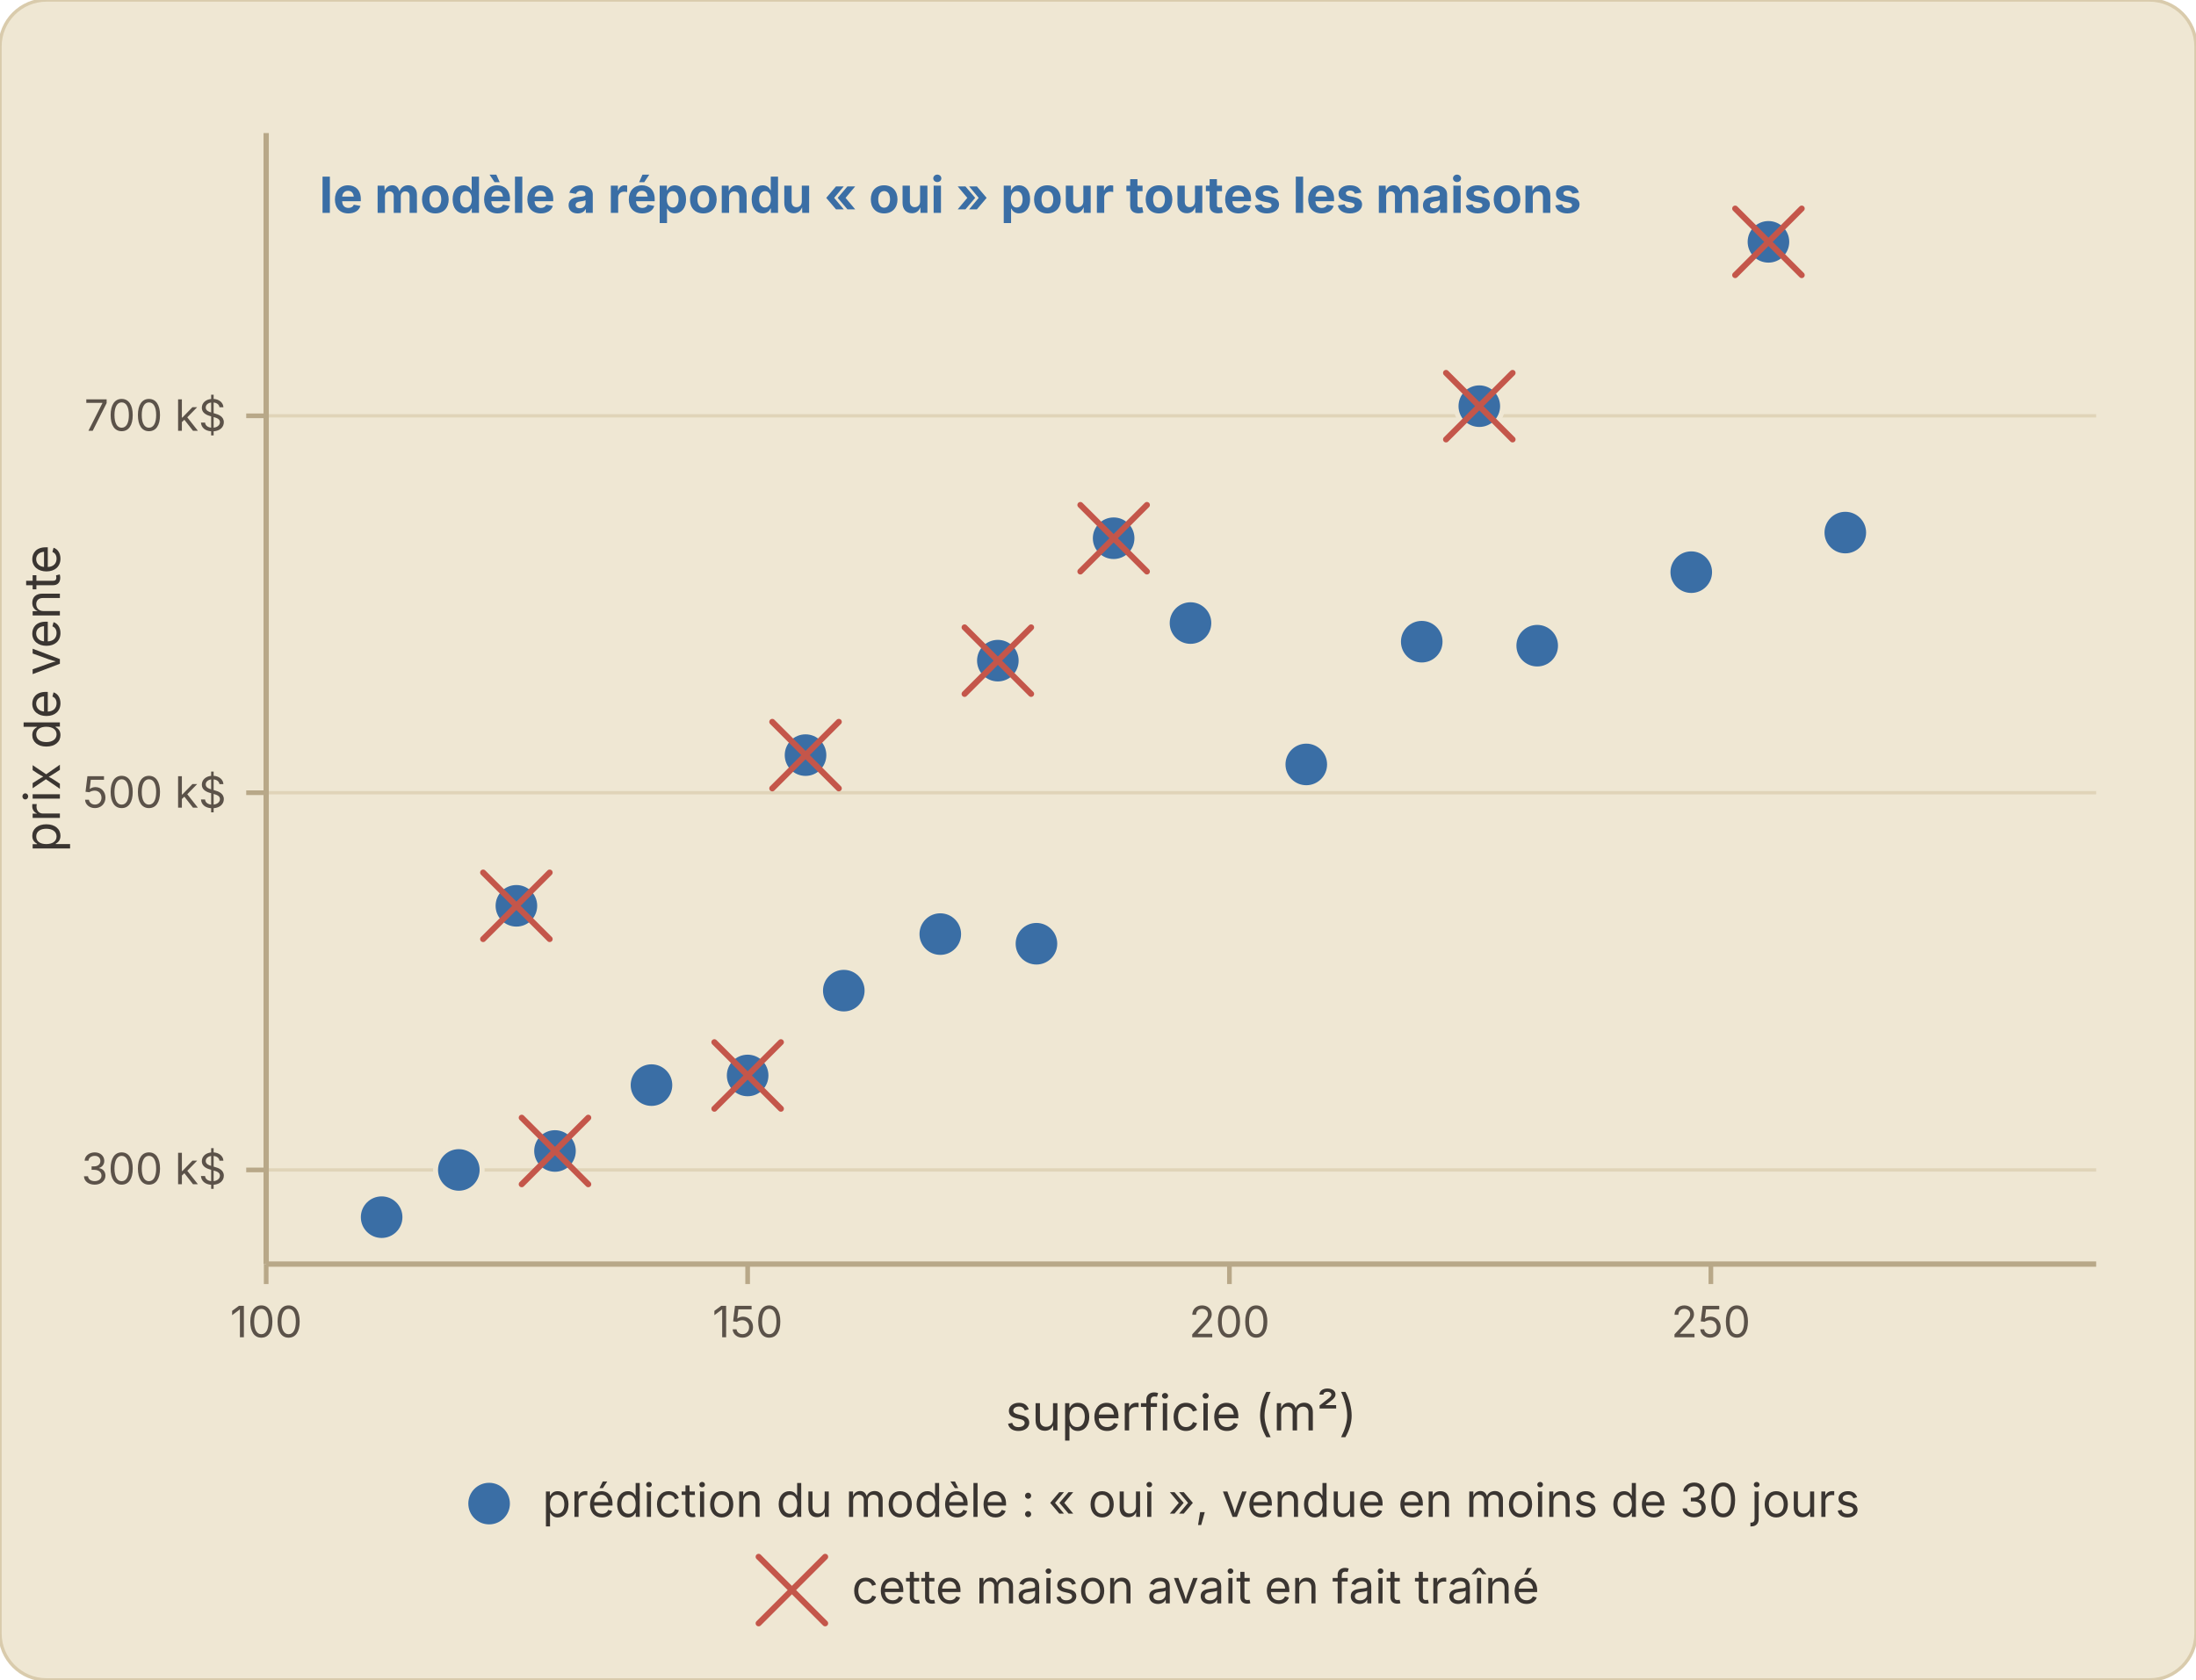
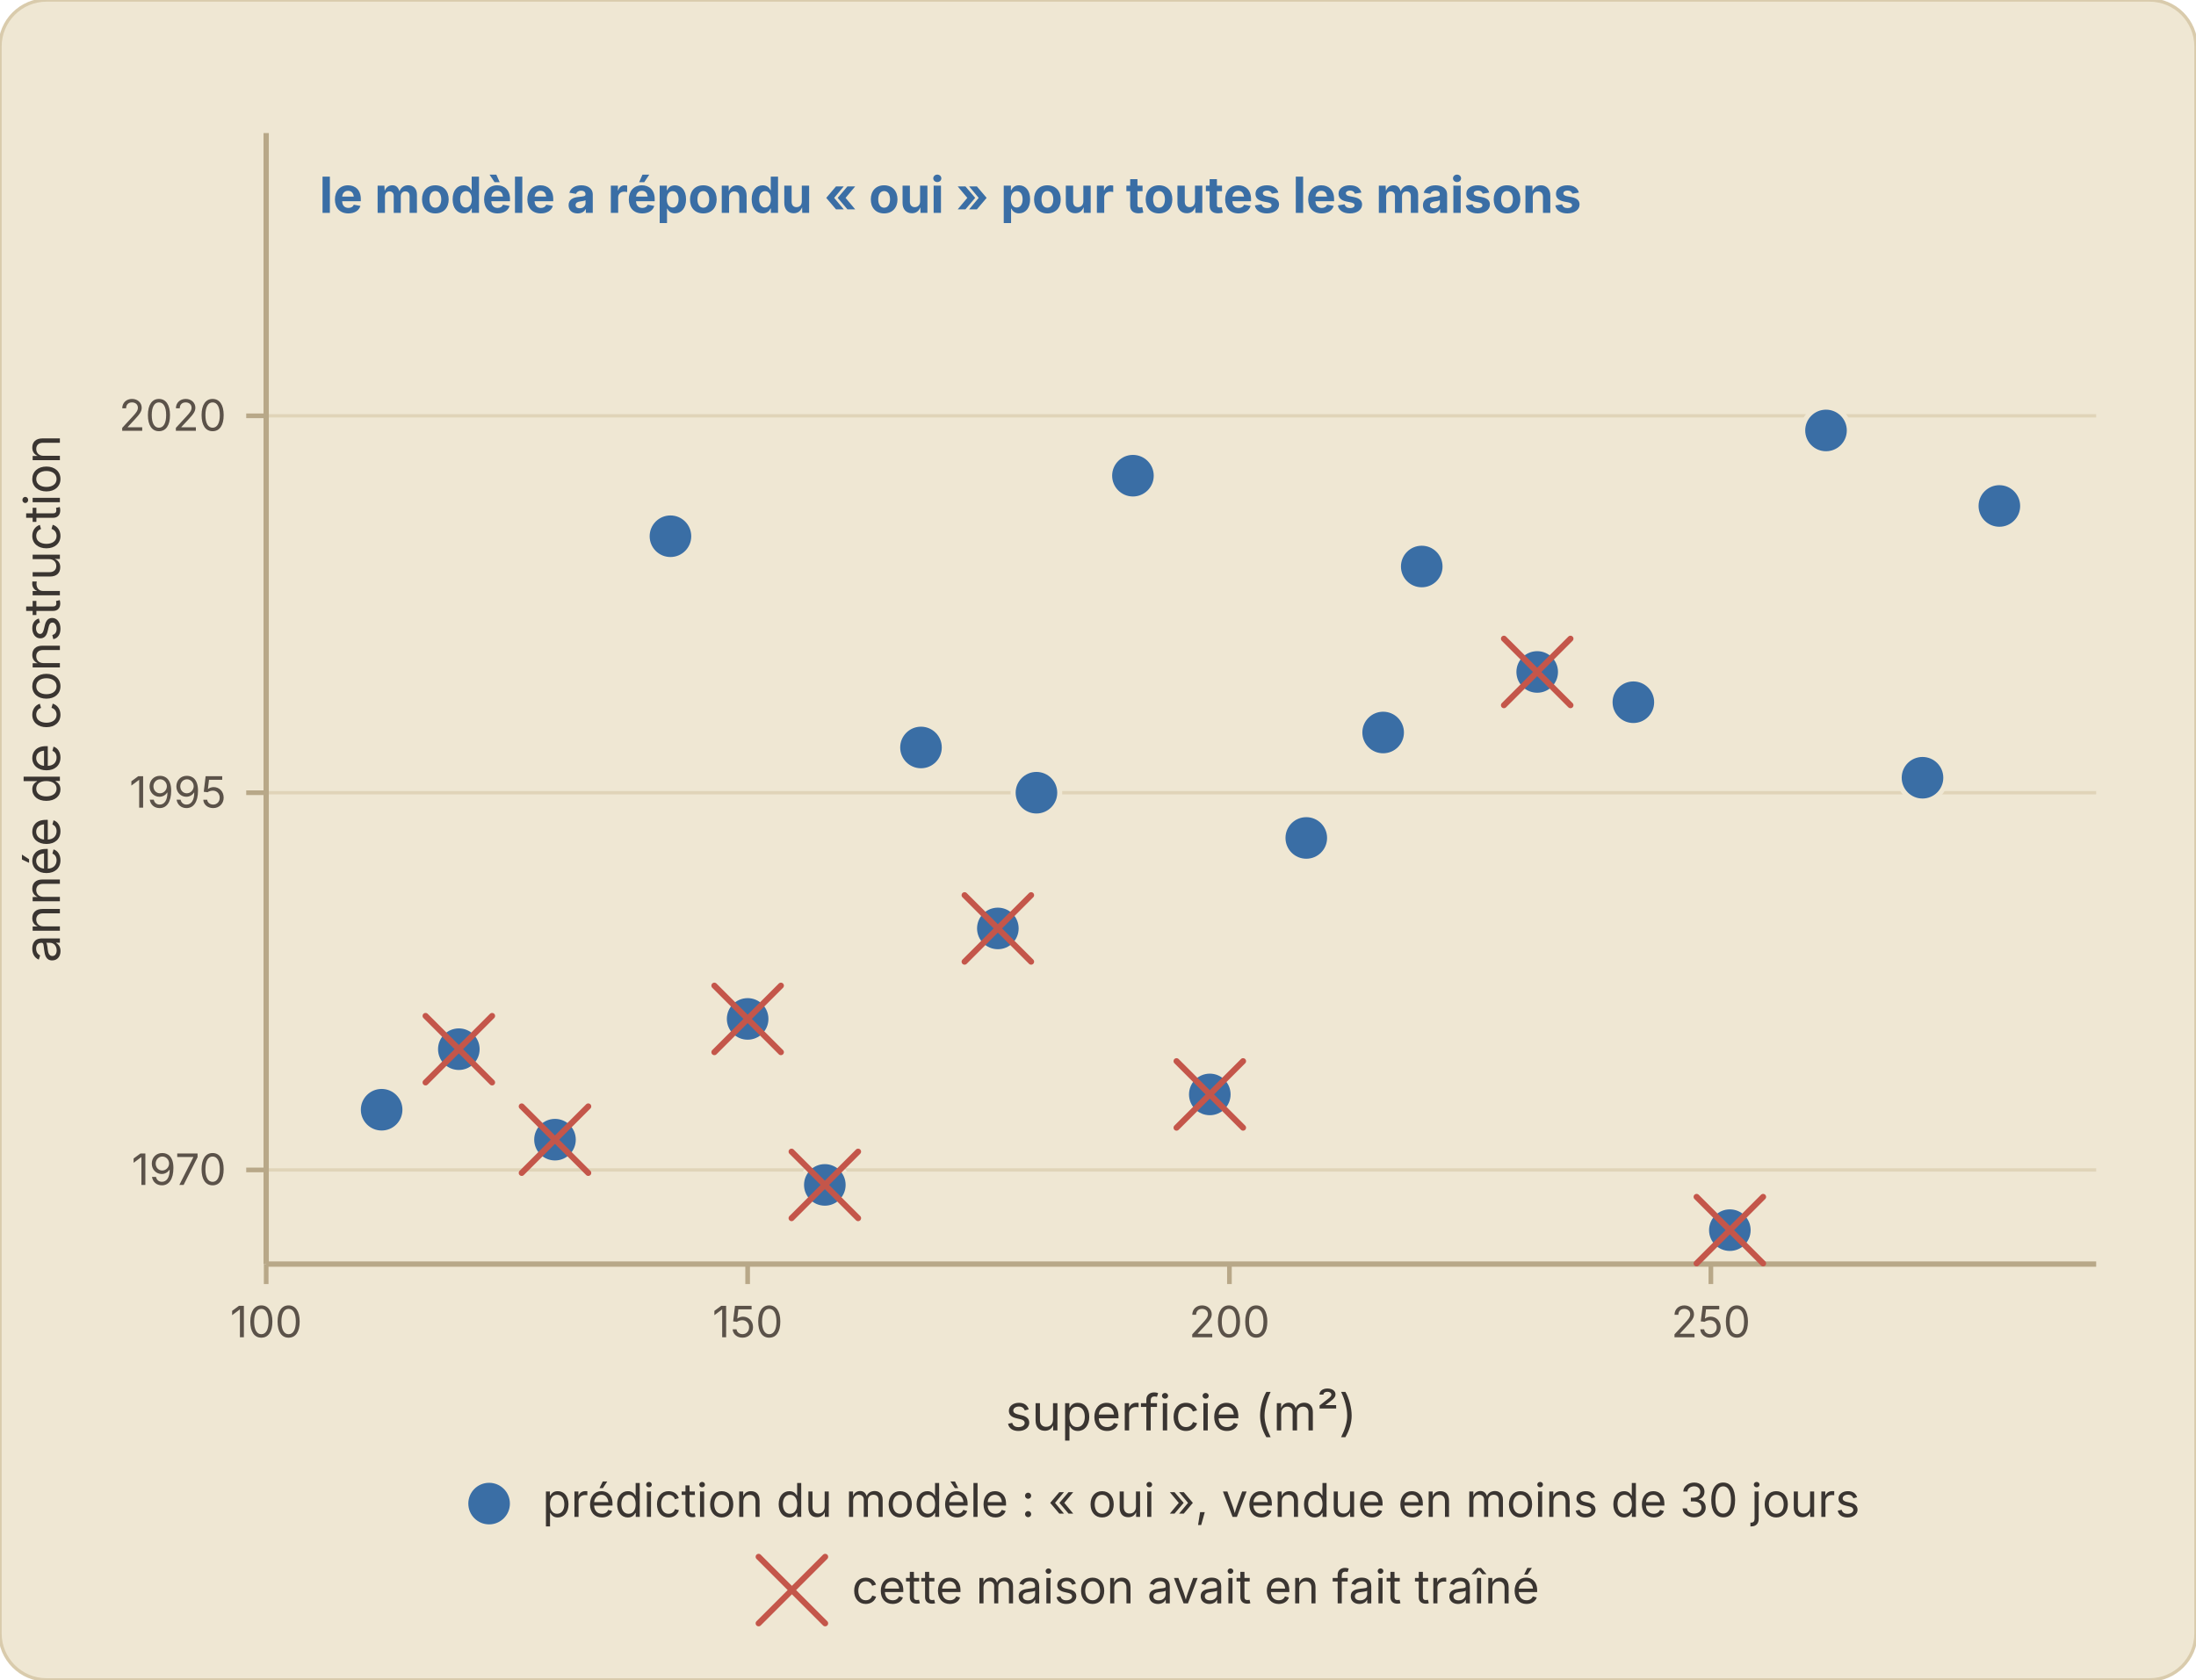
<svg xmlns="http://www.w3.org/2000/svg" viewBox="0 0 660 505" role="img" font-family="system-ui, -apple-system, sans-serif">
  <rect x="0" y="0" width="660" height="505" rx="14" fill="#efe7d3" stroke="#d9cbac" />
  <g stroke="#e0d4b8" stroke-width="1">
    <line x1="80" y1="351.7" x2="630" y2="351.7" />
    <line x1="80" y1="238.3" x2="630" y2="238.3" />
    <line x1="80" y1="125" x2="630" y2="125" />
  </g>
  <g stroke="#b8a888" stroke-width="1.6">
    <line x1="80" y1="40" x2="80" y2="380" />
    <line x1="80" y1="380" x2="630" y2="380" />
  </g>
  <g stroke="#b8a888" stroke-width="1.4">
    <line x1="80" y1="380" x2="80" y2="386" />
    <line x1="224.7" y1="380" x2="224.7" y2="386" />
    <line x1="369.5" y1="380" x2="369.5" y2="386" />
    <line x1="514.2" y1="380" x2="514.2" y2="386" />
  </g>
  <g font-size="13" fill="#5b5249" text-anchor="middle">
    <text x="80" y="402">100</text>
    <text x="224.7" y="402">150</text>
    <text x="369.5" y="402">200</text>
    <text x="514.2" y="402">250</text>
    <text x="355" y="430" font-size="15" fill="#3a3531">superficie (m²)</text>
  </g>
  <g stroke="#b8a888" stroke-width="1.4">
    <line x1="74" y1="351.7" x2="80" y2="351.7" />
    <line x1="74" y1="238.3" x2="80" y2="238.3" />
    <line x1="74" y1="125" x2="80" y2="125" />
  </g>
  <g font-size="13" fill="#5b5249" text-anchor="end">
-     <text x="68" y="356">300 k$</text>
-     <text x="68" y="242.8">500 k$</text>
-     <text x="68" y="129.5">700 k$</text>
+     <text x="68" y="356.2">1970</text>
+     <text x="68" y="242.8">1995</text>
+     <text x="68" y="129.5">2020</text>
  </g>
-   <text x="18" y="210" font-size="15" fill="#3a3531" text-anchor="middle" transform="rotate(-90 18 210)">prix de vente</text>
+   <text x="18" y="210" font-size="15" fill="#3a3531" text-anchor="middle" transform="rotate(-90 18 210)">année de construction</text>
  <text x="96" y="64" font-size="15" fill="#3a6ea5" text-anchor="start" font-weight="700">le modèle a répondu « oui » pour toutes les maisons</text>
  <g fill="#3a6ea5" stroke="#efe7d3" stroke-width="1.5">
-     <circle cx="114.7" cy="365.9" r="7" />
-     <circle cx="137.9" cy="351.7" r="7" />
-     <circle cx="155.2" cy="272.3" r="7" />
-     <circle cx="166.8" cy="346.0" r="7" />
-     <circle cx="195.8" cy="326.2" r="7" />
-     <circle cx="224.7" cy="323.3" r="7" />
-     <circle cx="242.1" cy="227.0" r="7" />
-     <circle cx="253.6" cy="297.8" r="7" />
-     <circle cx="282.6" cy="280.8" r="7" />
-     <circle cx="299.9" cy="198.6" r="7" />
-     <circle cx="311.5" cy="283.7" r="7" />
-     <circle cx="334.7" cy="161.8" r="7" />
-     <circle cx="357.8" cy="187.3" r="7" />
-     <circle cx="392.6" cy="229.8" r="7" />
-     <circle cx="427.3" cy="192.9" r="7" />
-     <circle cx="444.6" cy="122.1" r="7" />
-     <circle cx="462.0" cy="194.1" r="7" />
-     <circle cx="508.3" cy="172.0" r="7" />
-     <circle cx="531.5" cy="72.7" r="7" />
-     <circle cx="554.6" cy="160.1" r="7" />
+     <circle cx="114.7" cy="333.6" r="7" />
+     <circle cx="137.9" cy="315.4" r="7" />
+     <circle cx="166.8" cy="342.6" r="7" />
+     <circle cx="201.5" cy="161.2" r="7" />
+     <circle cx="224.7" cy="306.3" r="7" />
+     <circle cx="247.9" cy="356.2" r="7" />
+     <circle cx="276.8" cy="224.7" r="7" />
+     <circle cx="299.9" cy="279.1" r="7" />
+     <circle cx="311.5" cy="238.3" r="7" />
+     <circle cx="340.5" cy="143.0" r="7" />
+     <circle cx="363.6" cy="329.0" r="7" />
+     <circle cx="392.6" cy="251.9" r="7" />
+     <circle cx="415.7" cy="220.2" r="7" />
+     <circle cx="427.3" cy="170.3" r="7" />
+     <circle cx="462.0" cy="202.0" r="7" />
+     <circle cx="490.9" cy="211.1" r="7" />
+     <circle cx="519.9" cy="369.8" r="7" />
+     <circle cx="548.8" cy="129.4" r="7" />
+     <circle cx="577.8" cy="233.8" r="7" />
+     <circle cx="600.9" cy="152.1" r="7" />
  </g>
  <g stroke="#c4564a" stroke-width="1.8" fill="none" stroke-linecap="round">
-     <path d="M145.2 262.3 L165.2 282.3 M145.2 282.3 L165.2 262.3" />
-     <path d="M156.8 336.0 L176.8 356.0 M156.8 356.0 L176.8 336.0" />
-     <path d="M214.7 313.3 L234.7 333.3 M214.7 333.3 L234.7 313.3" />
-     <path d="M232.1 217.0 L252.1 237.0 M232.1 237.0 L252.1 217.0" />
-     <path d="M289.9 188.6 L309.9 208.6 M289.9 208.6 L309.9 188.6" />
-     <path d="M324.7 151.8 L344.7 171.8 M324.7 171.8 L344.7 151.8" />
-     <path d="M434.6 112.1 L454.6 132.1 M434.6 132.1 L454.6 112.1" />
-     <path d="M521.5 62.7 L541.5 82.7 M521.5 82.7 L541.5 62.7" />
+     <path d="M127.9 305.4 L147.9 325.4 M127.9 325.4 L147.9 305.4" />
+     <path d="M156.8 332.6 L176.8 352.6 M156.8 352.6 L176.8 332.6" />
+     <path d="M214.7 296.3 L234.7 316.3 M214.7 316.3 L234.7 296.3" />
+     <path d="M237.9 346.2 L257.9 366.2 M237.9 366.2 L257.9 346.2" />
+     <path d="M289.9 269.1 L309.9 289.1 M289.9 289.1 L309.9 269.1" />
+     <path d="M353.6 319.0 L373.6 339.0 M353.6 339.0 L373.6 319.0" />
+     <path d="M452.0 192.0 L472.0 212.0 M452.0 212.0 L472.0 192.0" />
+     <path d="M509.9 359.8 L529.9 379.8 M509.9 379.8 L529.9 359.8" />
  </g>
  <circle cx="147" cy="452" r="7" fill="#3a6ea5" stroke="#efe7d3" stroke-width="1.5" />
  <text x="163" y="456" font-size="14" fill="#3a3531" text-anchor="start">prédiction du modèle : « oui », vendue en moins de 30 jours</text>
  <path d="M228 468 L248 488 M228 488 L248 468" stroke="#c4564a" stroke-width="1.8" fill="none" stroke-linecap="round" />
  <text x="256" y="482" font-size="14" fill="#3a3531" text-anchor="start">cette maison avait en fait traîné</text>
</svg>
